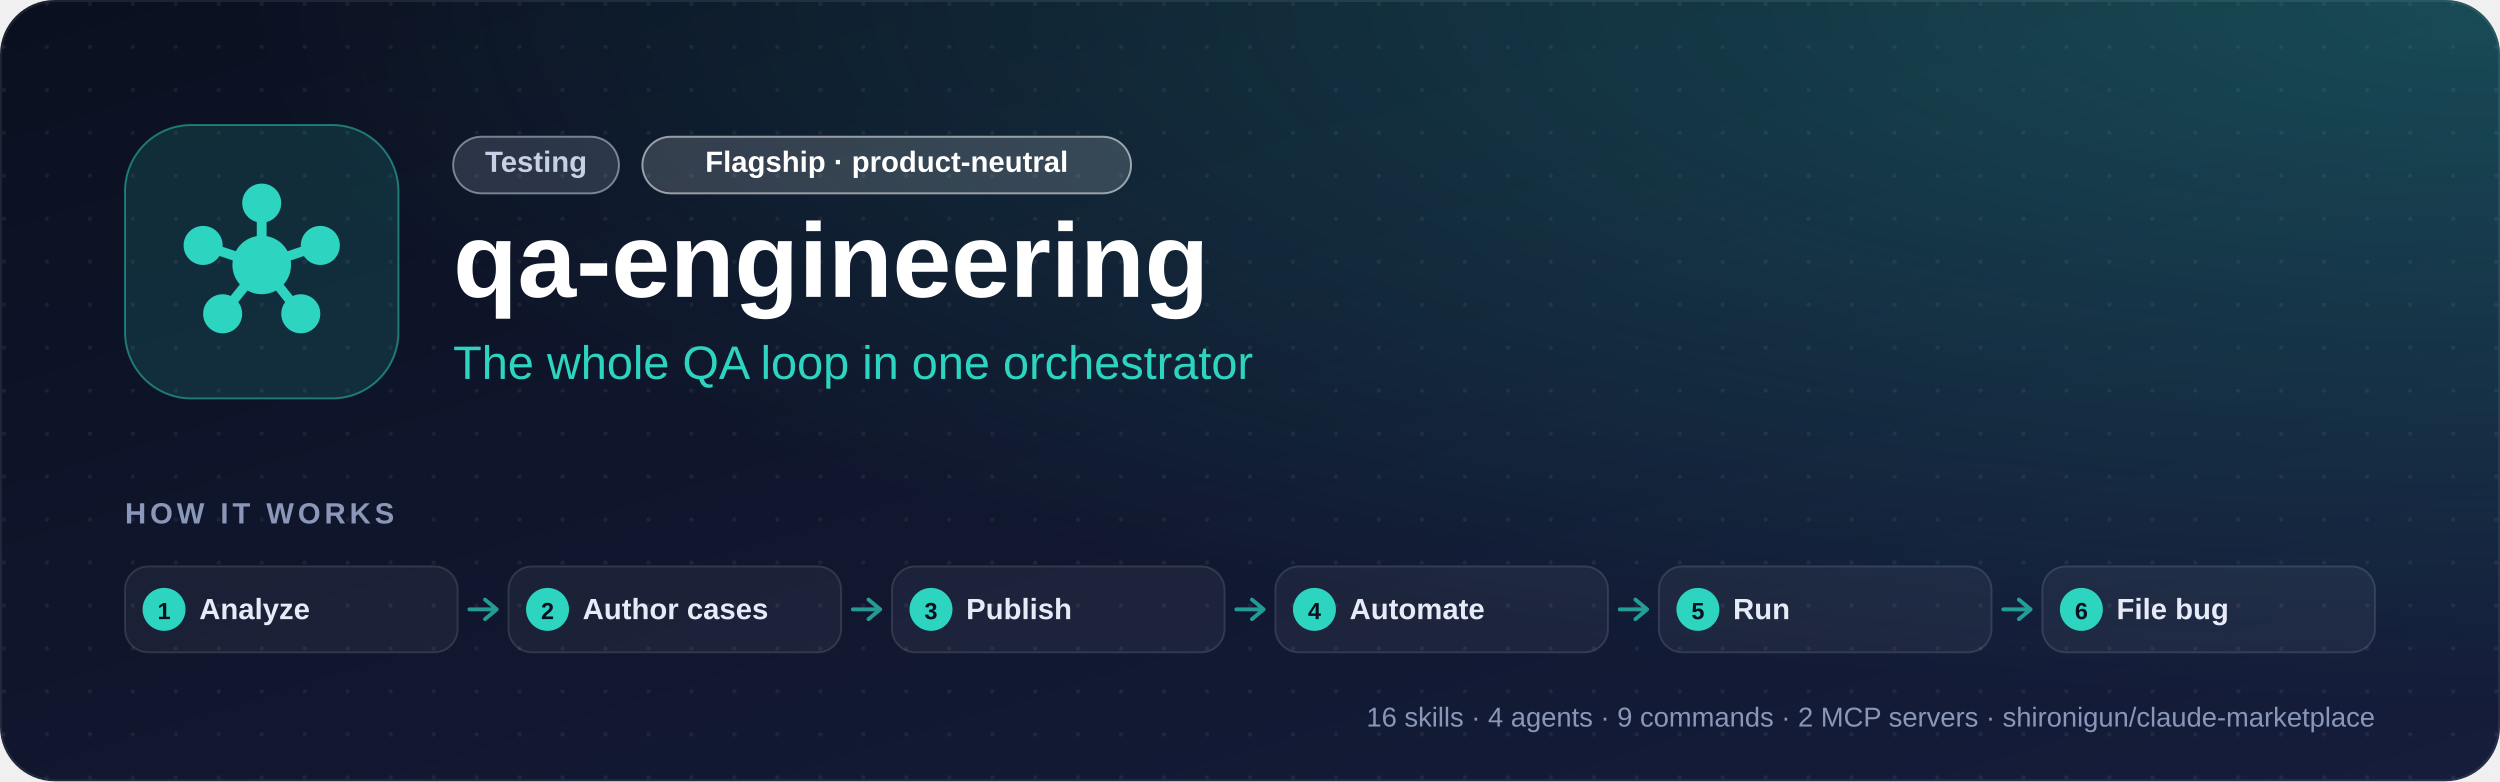
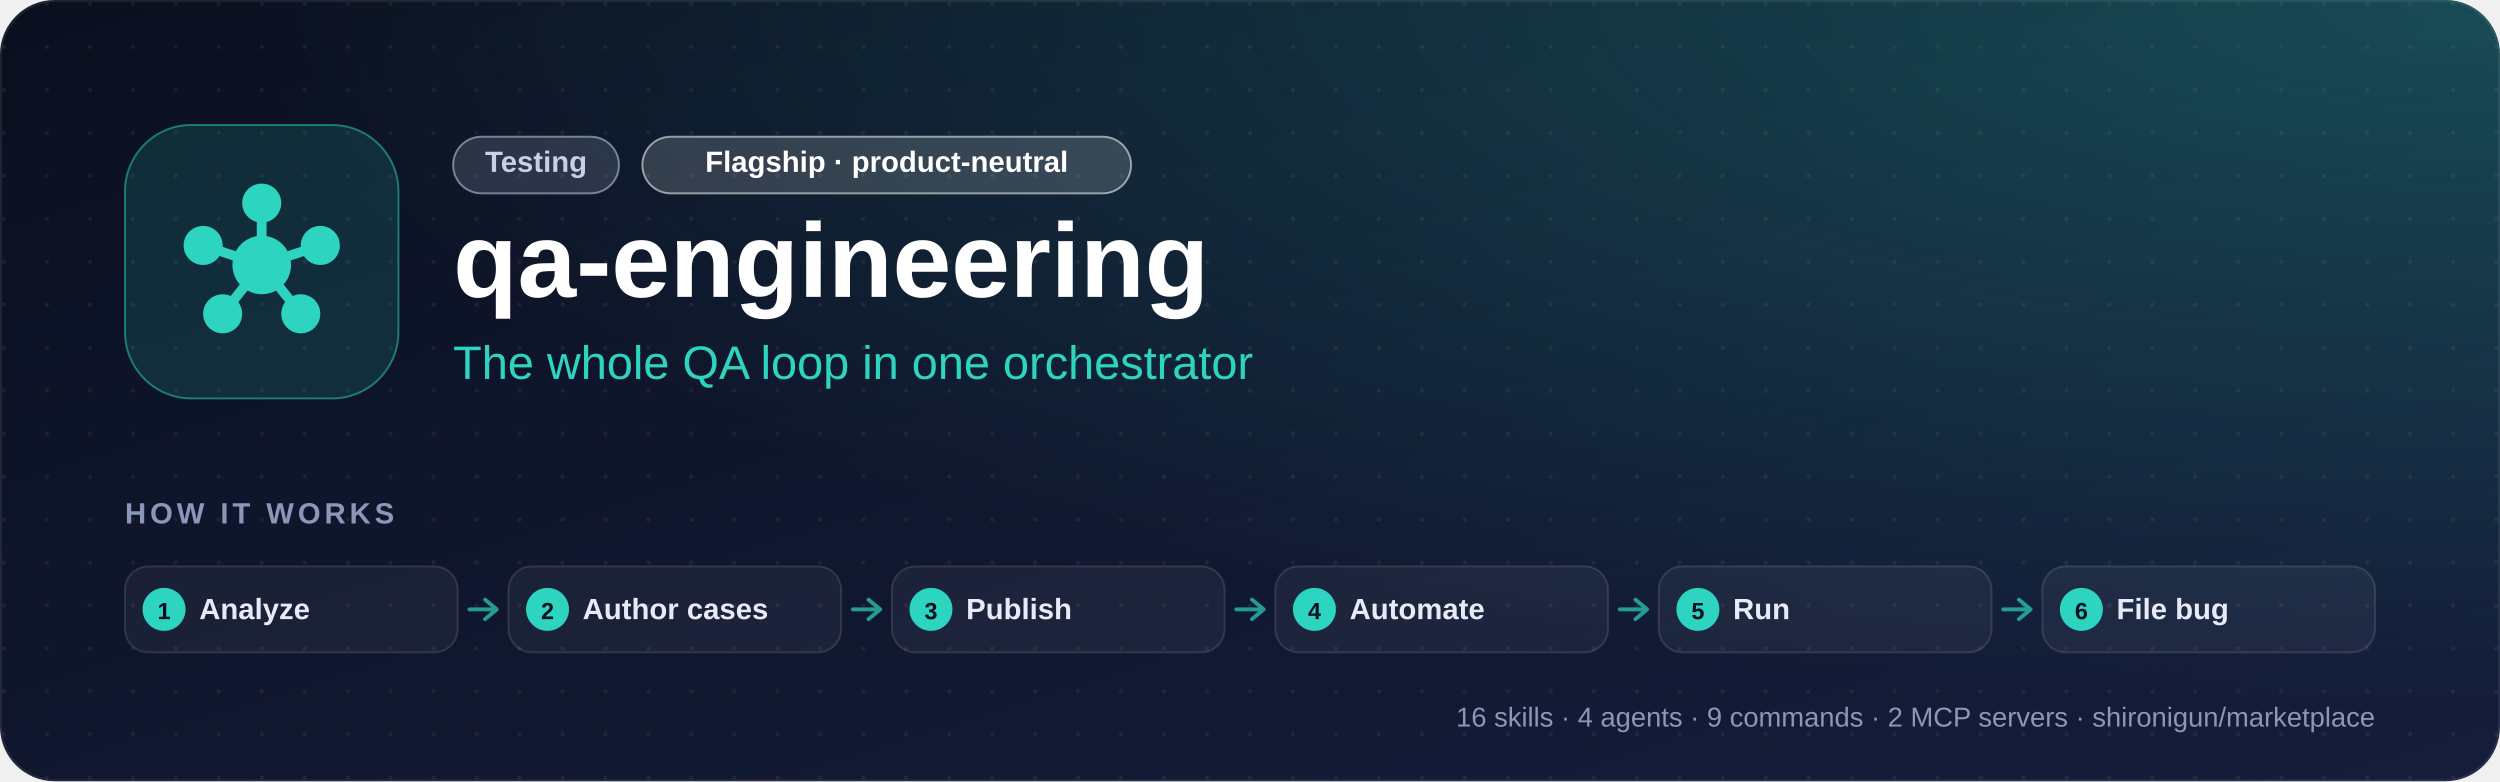
<svg xmlns="http://www.w3.org/2000/svg" width="1280" height="400" viewBox="0 0 1280 400" role="img" aria-label="qa-engineering: The whole QA loop in one orchestrator" font-family="'Segoe UI', -apple-system, 'Helvetica Neue', Arial, sans-serif">
  <defs>
    <linearGradient id="b-qa-engineering-bg" x1="0" y1="0" x2="1" y2="1">
      <stop offset="0" stop-color="#0b1020" />
      <stop offset="1" stop-color="#151d3b" />
    </linearGradient>
    <radialGradient id="b-qa-engineering-glow" cx="1" cy="0" r="0.9">
      <stop offset="0" stop-color="#2dd4bf" stop-opacity=".28" />
      <stop offset="1" stop-color="#2dd4bf" stop-opacity="0" />
    </radialGradient>
    <pattern id="b-qa-engineering-dots" width="22" height="22" patternUnits="userSpaceOnUse">
      <circle cx="2" cy="2" r="1.1" fill="#ffffff" fill-opacity=".06" />
    </pattern>
  </defs>
  <rect width="1280" height="400" rx="28" fill="url(#b-qa-engineering-bg)" />
  <rect width="1280" height="400" rx="28" fill="url(#b-qa-engineering-dots)" />
  <rect width="1280" height="400" rx="28" fill="url(#b-qa-engineering-glow)" />
  <rect x=".5" y=".5" width="1279" height="399" rx="28" fill="none" stroke="#ffffff" stroke-opacity=".08" />
  <rect x="64" y="64" width="140" height="140" rx="34" fill="#2dd4bf" fill-opacity=".14" stroke="#2dd4bf" stroke-opacity=".5" />
  <g transform="translate(94 94) scale(3.333333)" fill="#2dd4bf">
    <path d="M8.4 18.2c.38.5.6 1.12.6 1.8 0 1.66-1.34 3-3 3s-3-1.34-3-3 1.34-3 3-3c.44 0 .85.09 1.23.26l1.41-1.77c-.92-1.03-1.29-2.39-1.09-3.69l-2.03-.68c-.54.83-1.46 1.38-2.52 1.38-1.66 0-3-1.34-3-3s1.34-3 3-3 3 1.34 3 3c0 .07 0 .14-.01.21l2.03.68c.64-1.21 1.82-2.09 3.22-2.32V5.91C9.96 5.57 9 4.4 9 3c0-1.66 1.34-3 3-3s3 1.34 3 3c0 1.4-.96 2.57-2.25 2.91v2.16c1.4.23 2.58 1.11 3.22 2.32L18 9.71V9.5c0-1.66 1.34-3 3-3s3 1.34 3 3-1.34 3-3 3c-1.06 0-1.98-.55-2.52-1.37l-2.03.68c.2 1.29-.16 2.65-1.09 3.69l1.41 1.77Q17.34 17 18 17c1.66 0 3 1.34 3 3s-1.34 3-3 3-3-1.34-3-3c0-.68.22-1.3.6-1.8l-1.41-1.77c-1.35.75-3.01.76-4.37 0z" />
  </g>
  <rect x="232" y="70" width="84.9" height="29" rx="14.5" fill="#c7d0e6" fill-opacity="0.16" stroke="#c7d0e6" stroke-opacity=".55" />
  <text x="274.45" y="88" text-anchor="middle" font-size="15" font-weight="600" fill="#c7d0e6">Testing</text>
  <rect x="328.9" y="70" width="250.2" height="29" rx="14.5" fill="#ffffff" fill-opacity="0.16" stroke="#ffffff" stroke-opacity=".55" />
  <text x="454" y="88" text-anchor="middle" font-size="15" font-weight="600" fill="#ffffff">Flagship · product-neutral</text>
  <text x="232" y="152" font-size="54" font-weight="700" fill="#ffffff">qa-engineering</text>
  <text x="232" y="194" font-size="24" font-weight="500" fill="#2dd4bf">The whole QA loop in one orchestrator</text>
  <text x="64" y="268" font-size="15" font-weight="700" letter-spacing="2" fill="#8b97b8">HOW IT WORKS</text>
  <rect x="64" y="290" width="170.333" height="44" rx="12" fill="#ffffff" fill-opacity=".05" stroke="#ffffff" stroke-opacity=".12" />
  <circle cx="84" cy="312" r="11" fill="#2dd4bf" />
  <text x="84" y="317" text-anchor="middle" font-size="12" font-weight="700" fill="#0b1020">1</text>
  <text x="102" y="317" font-size="15" font-weight="600" fill="#e6ebf7">Analyze</text>
  <path d="M240.333 312h14m-6 -5 6 5-6 5" fill="none" stroke="#2dd4bf" stroke-opacity=".7" stroke-width="2" stroke-linecap="round" stroke-linejoin="round" />
  <rect x="260.333" y="290" width="170.333" height="44" rx="12" fill="#ffffff" fill-opacity=".05" stroke="#ffffff" stroke-opacity=".12" />
  <circle cx="280.333" cy="312" r="11" fill="#2dd4bf" />
  <text x="280.333" y="317" text-anchor="middle" font-size="12" font-weight="700" fill="#0b1020">2</text>
  <text x="298.333" y="317" font-size="15" font-weight="600" fill="#e6ebf7">Author cases</text>
  <path d="M436.667 312h14m-6 -5 6 5-6 5" fill="none" stroke="#2dd4bf" stroke-opacity=".7" stroke-width="2" stroke-linecap="round" stroke-linejoin="round" />
  <rect x="456.667" y="290" width="170.333" height="44" rx="12" fill="#ffffff" fill-opacity=".05" stroke="#ffffff" stroke-opacity=".12" />
  <circle cx="476.667" cy="312" r="11" fill="#2dd4bf" />
  <text x="476.667" y="317" text-anchor="middle" font-size="12" font-weight="700" fill="#0b1020">3</text>
  <text x="494.667" y="317" font-size="15" font-weight="600" fill="#e6ebf7">Publish</text>
  <path d="M633 312h14m-6 -5 6 5-6 5" fill="none" stroke="#2dd4bf" stroke-opacity=".7" stroke-width="2" stroke-linecap="round" stroke-linejoin="round" />
  <rect x="653" y="290" width="170.333" height="44" rx="12" fill="#ffffff" fill-opacity=".05" stroke="#ffffff" stroke-opacity=".12" />
  <circle cx="673" cy="312" r="11" fill="#2dd4bf" />
  <text x="673" y="317" text-anchor="middle" font-size="12" font-weight="700" fill="#0b1020">4</text>
  <text x="691" y="317" font-size="15" font-weight="600" fill="#e6ebf7">Automate</text>
  <path d="M829.333 312h14m-6 -5 6 5-6 5" fill="none" stroke="#2dd4bf" stroke-opacity=".7" stroke-width="2" stroke-linecap="round" stroke-linejoin="round" />
  <rect x="849.333" y="290" width="170.333" height="44" rx="12" fill="#ffffff" fill-opacity=".05" stroke="#ffffff" stroke-opacity=".12" />
  <circle cx="869.333" cy="312" r="11" fill="#2dd4bf" />
  <text x="869.333" y="317" text-anchor="middle" font-size="12" font-weight="700" fill="#0b1020">5</text>
  <text x="887.333" y="317" font-size="15" font-weight="600" fill="#e6ebf7">Run</text>
  <path d="M1025.667 312h14m-6 -5 6 5-6 5" fill="none" stroke="#2dd4bf" stroke-opacity=".7" stroke-width="2" stroke-linecap="round" stroke-linejoin="round" />
  <rect x="1045.667" y="290" width="170.333" height="44" rx="12" fill="#ffffff" fill-opacity=".05" stroke="#ffffff" stroke-opacity=".12" />
  <circle cx="1065.667" cy="312" r="11" fill="#2dd4bf" />
  <text x="1065.667" y="317" text-anchor="middle" font-size="12" font-weight="700" fill="#0b1020">6</text>
  <text x="1083.667" y="317" font-size="15" font-weight="600" fill="#e6ebf7">File bug</text>
-   <text x="1216" y="372" text-anchor="end" font-size="14" fill="#8b97b8">16 skills  ·  4 agents  ·  9 commands  ·  2 MCP servers  ·  shironigun/claude-marketplace</text>
+   <text x="1216" y="372" text-anchor="end" font-size="14" fill="#8b97b8">16 skills  ·  4 agents  ·  9 commands  ·  2 MCP servers  ·  shironigun/marketplace</text>
</svg>
